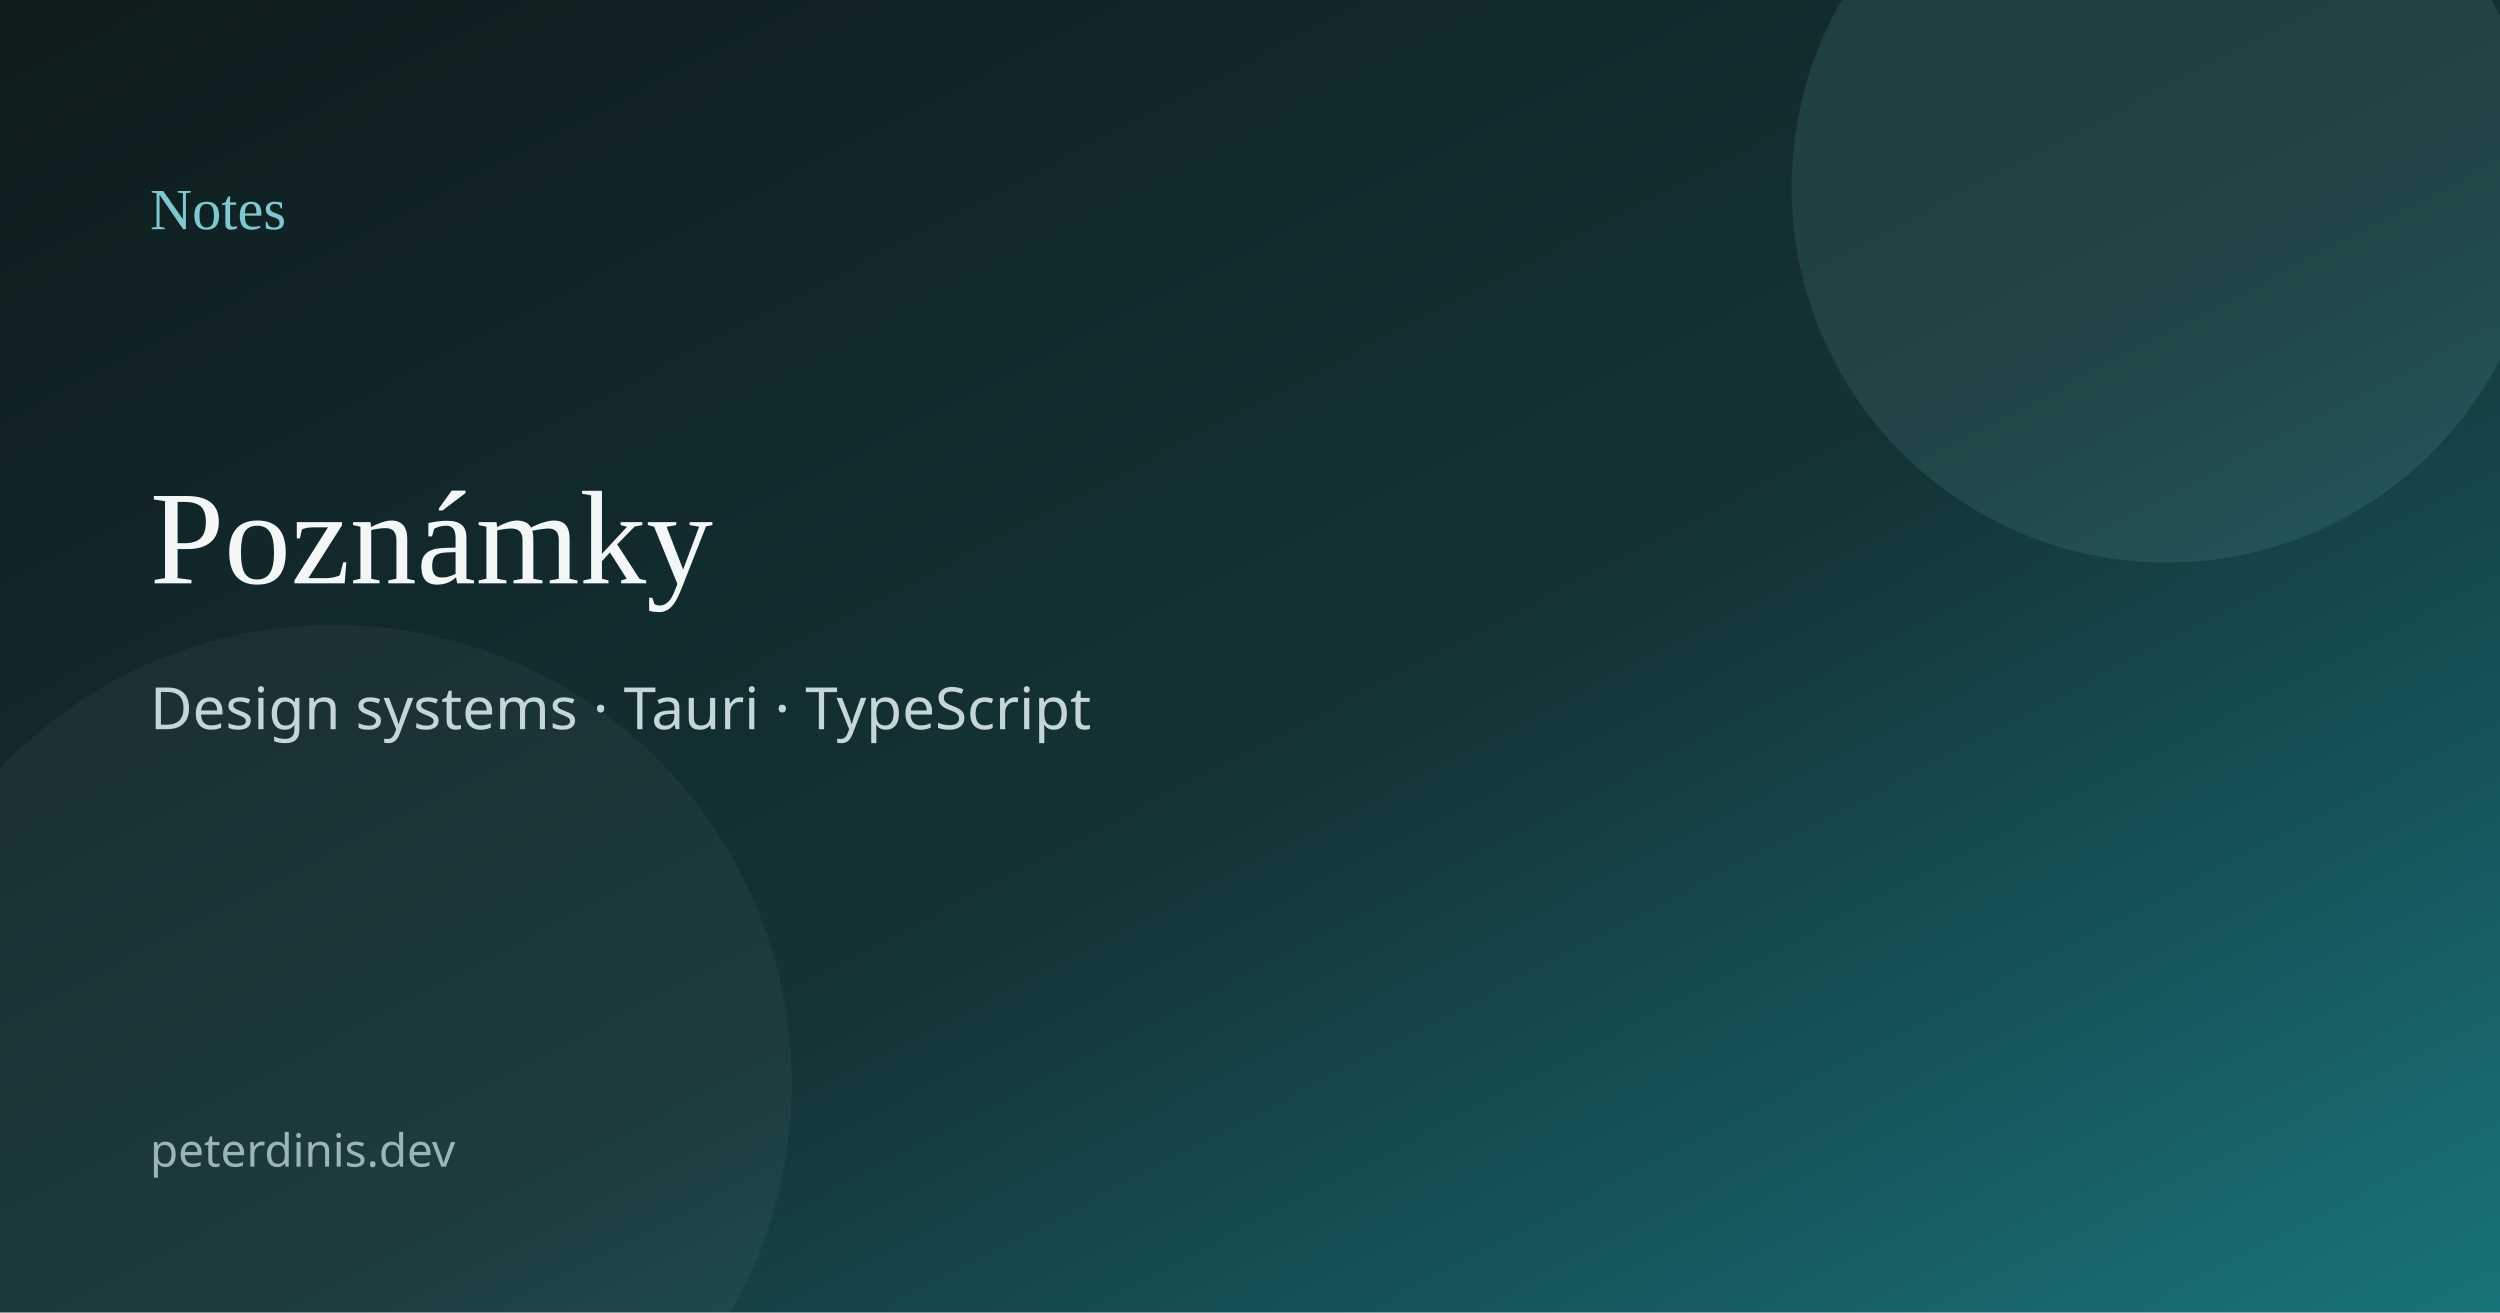
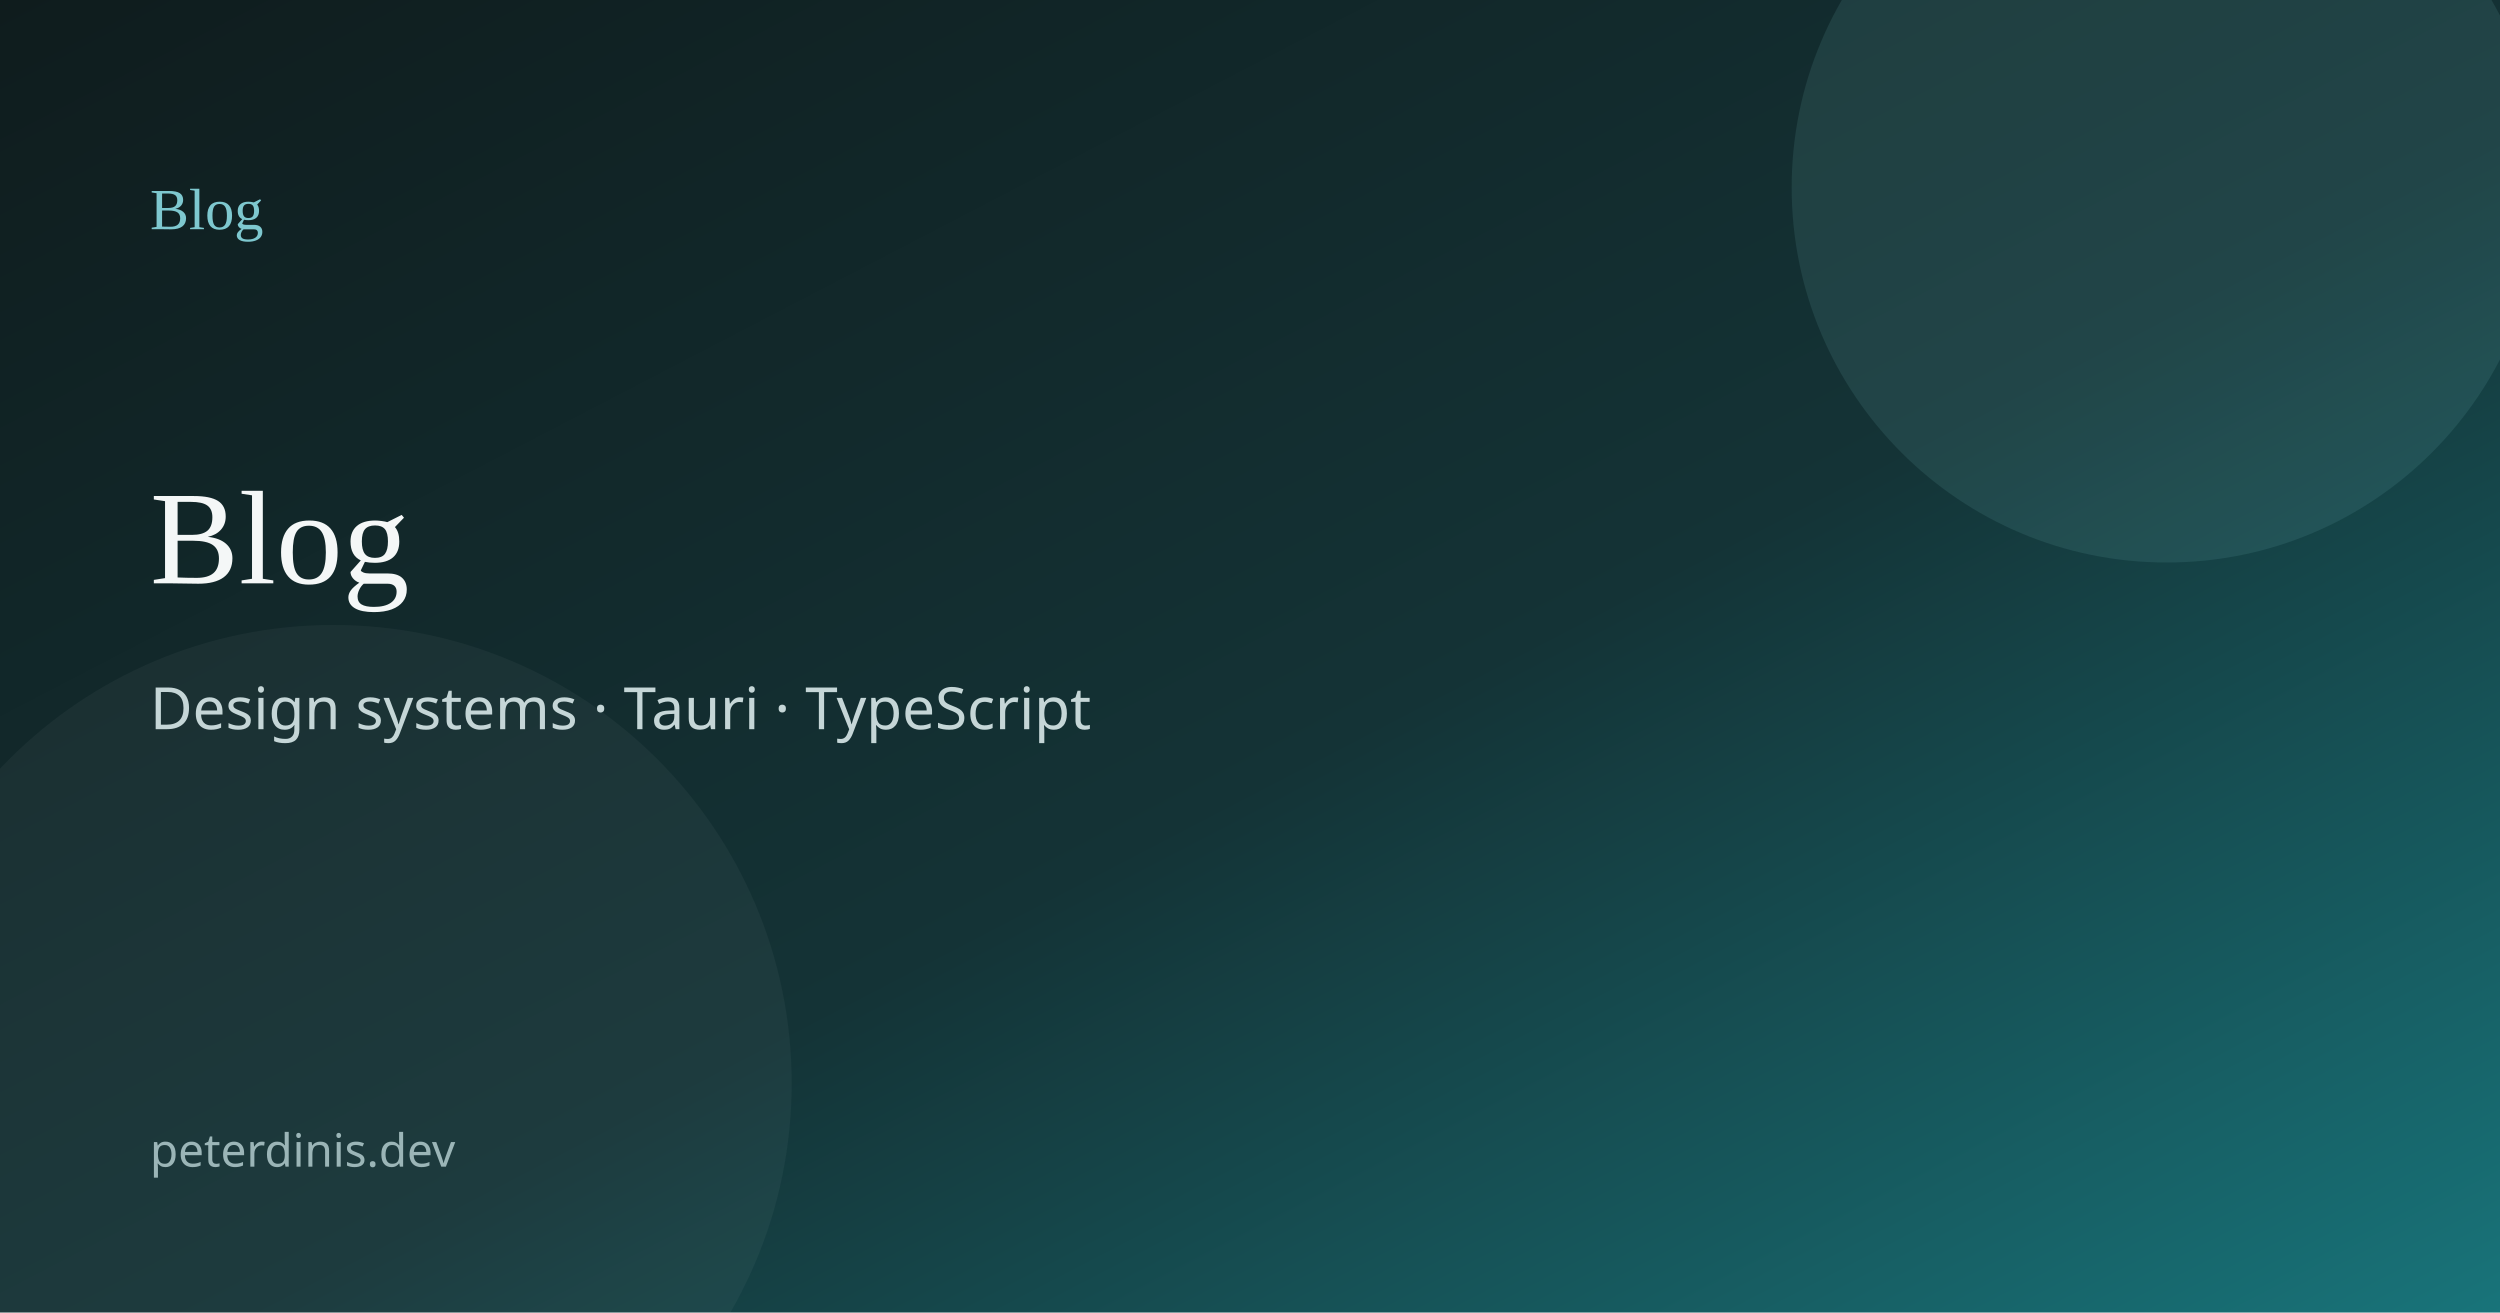
<svg xmlns="http://www.w3.org/2000/svg" width="1200" height="630" viewBox="0 0 1200 630">
  <defs>
    <linearGradient id="bg" x1="0" y1="0" x2="1" y2="1">
      <stop offset="0%" stop-color="#0f1c1d" />
      <stop offset="55%" stop-color="#143336" />
      <stop offset="100%" stop-color="#18747a" />
    </linearGradient>
  </defs>
  <rect width="1200" height="630" fill="url(#bg)" />
  <circle cx="1040" cy="90" r="180" fill="#7ec8cf" fill-opacity="0.12" />
  <circle cx="160" cy="520" r="220" fill="#ffffff" fill-opacity="0.04" />
-   <text x="72" y="110" fill="#7ec8cf" font-family="Georgia, 'Times New Roman', serif" font-size="28">Notes</text>
-   <text x="72" y="280" fill="#f4f7f7" font-family="Georgia, 'Times New Roman', serif" font-size="64">Poznámky</text>
+   <text x="72" y="110" fill="#7ec8cf" font-family="Georgia, 'Times New Roman', serif" font-size="28">Blog</text>
+   <text x="72" y="280" fill="#f4f7f7" font-family="Georgia, 'Times New Roman', serif" font-size="64">Blog</text>
  <text x="72" y="350" fill="#c5d6d7" font-family="ui-sans-serif, system-ui, sans-serif" font-size="28">Design systems · Tauri · TypeScript</text>
  <text x="72" y="560" fill="#9bb5b7" font-family="ui-sans-serif, system-ui, sans-serif" font-size="22">peterdinis.dev</text>
</svg>
